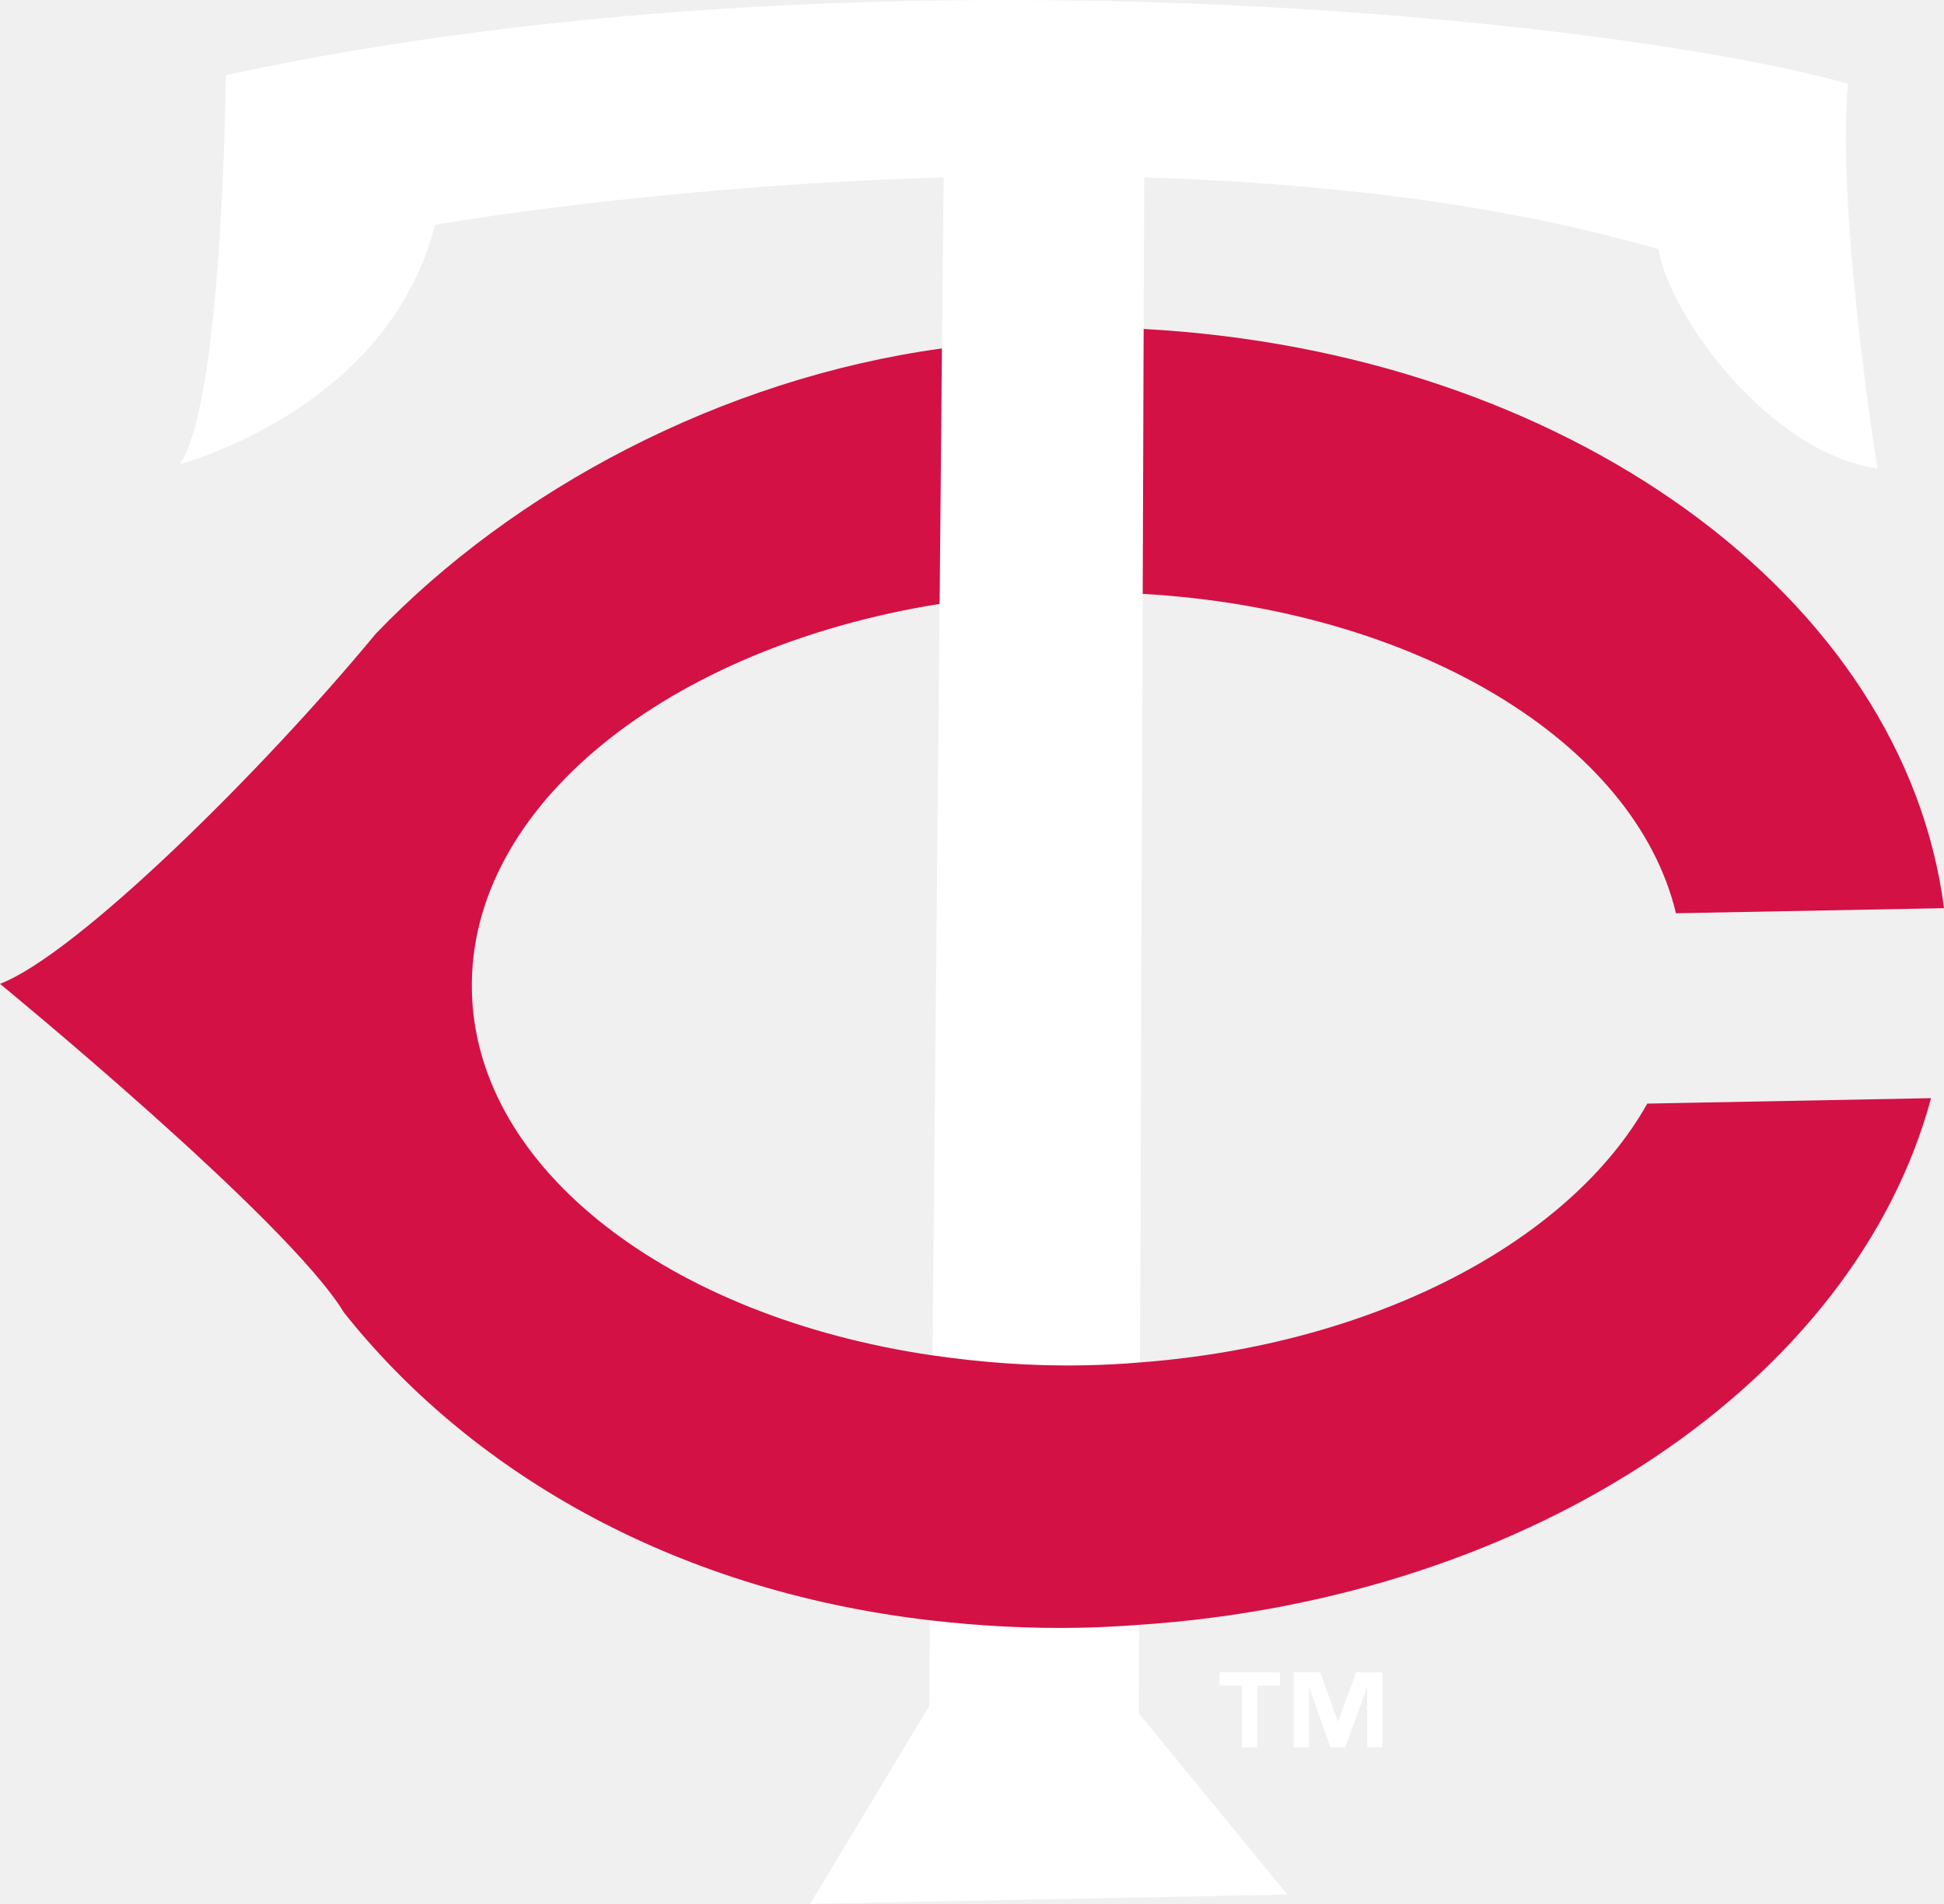
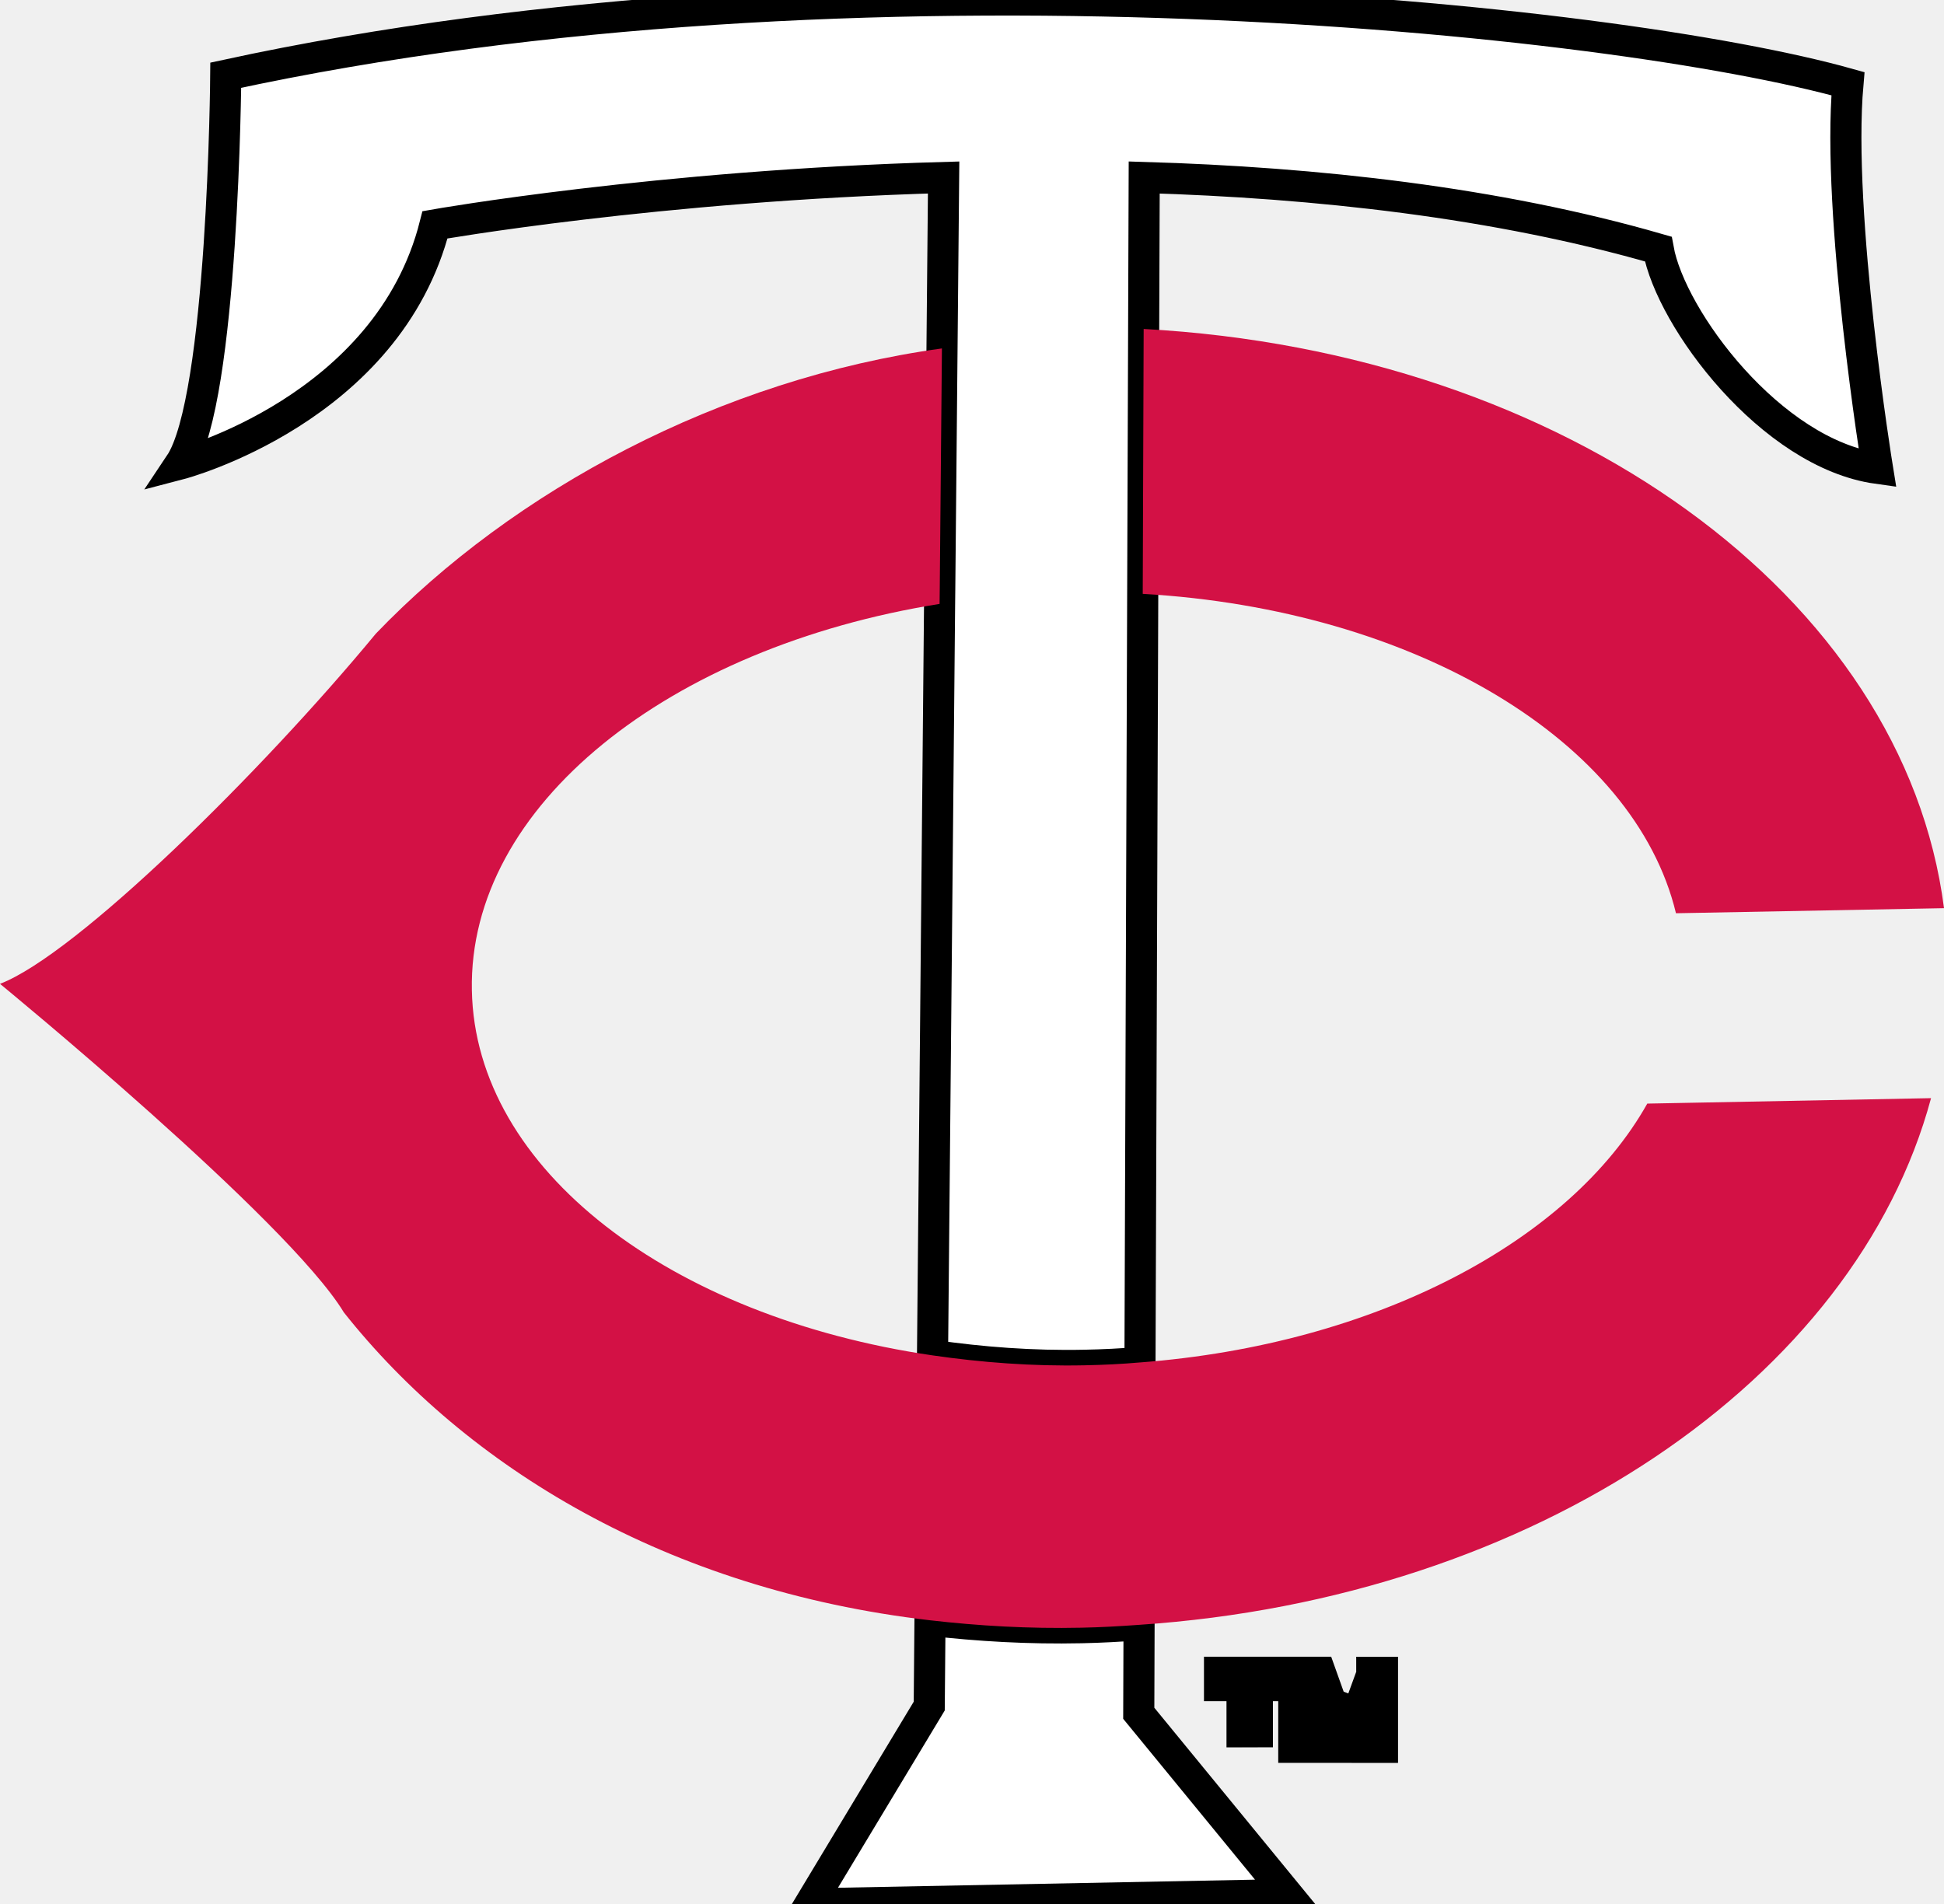
<svg xmlns="http://www.w3.org/2000/svg" viewBox="0 0 156.263 153.065">
-   <path d="M74.958 108.967c3.923.567 8.01.886 12.242.796 1.494-.03 2.967-.1 4.435-.23l.338-95.264c13.805.408 28.322 2 41.32 5.754 1.01 5.616 9.065 16.438 17.623 17.633 0 0-3.305-20.36-2.375-30.925C129.81 1.477 69.1-5.005 18.147 6.047c0 0-.19 26.046-3.68 31.263 0 0 16.743-4.37 20.5-19.236 0 0 17.874-3.157 40.883-3.804l-.31 33.006-.014 1.274-.568 60.417zM74.754 130.264l-.06 6.9-9.574 15.9 38.36-.746-11.944-14.576.024-7.11c-1.548.11-3.077.2-4.64.23-4.225.09-8.273-.15-12.166-.598zM108.392 136.15l-.836 2.24h-.025l-1.408-3.944h-2.126v6.034h1.226v-4.79h.024l1.698 4.79h1.18l.268-.717 1.484-4.072h.02v4.79h1.23v-6.034h-2.112M101.07 140.48v-4.96h1.816v-1.074h-4.858v1.075h1.81v4.96" fill="#FFF" />
+   <path d="M74.958 108.967c3.923.567 8.01.886 12.242.796 1.494-.03 2.967-.1 4.435-.23l.338-95.264c13.805.408 28.322 2 41.32 5.754 1.01 5.616 9.065 16.438 17.623 17.633 0 0-3.305-20.36-2.375-30.925C129.81 1.477 69.1-5.005 18.147 6.047c0 0-.19 26.046-3.68 31.263 0 0 16.743-4.37 20.5-19.236 0 0 17.874-3.157 40.883-3.804l-.31 33.006-.014 1.274-.568 60.417zM74.754 130.264l-.06 6.9-9.574 15.9 38.36-.746-11.944-14.576.024-7.11c-1.548.11-3.077.2-4.64.23-4.225.09-8.273-.15-12.166-.598zM108.392 136.15l-.836 2.24h-.025l-1.408-3.944h-2.126v6.034h1.226v-4.79h.024l1.698 4.79h1.18l.268-.717 1.484-4.072h.02v4.79h1.23v-6.034h-2.112M101.07 140.48v-4.96h1.816v-1.074h-4.858v1.075h1.81v4.96" fill="#FFF" stroke="black" stroke-width="2.5px" />
  <path d="M91.93 26.448l-.075 21.296c21.914 1.255 39.542 11.86 42.863 25.678l21.546-.408c-3.226-25.11-30.433-44.734-64.335-46.566z" fill="#D31145" />
  <path d="M91.635 109.535c-1.468.13-2.94.2-4.435.23-4.232.09-8.32-.23-12.242-.797-21.018-3.077-36.76-14.905-37.028-29.352-.29-14.845 15.825-27.58 37.596-31.065l.014-1.273.174-19.265c-17.777 2.44-34.46 11.42-45.502 22.93C21.004 62.092 6.15 76.738 0 79.098c0 0 23.124 18.957 27.64 26.415 9.857 12.426 25.967 22.293 47.114 24.752 3.893.448 7.94.687 12.166.597 1.563-.03 3.092-.12 4.64-.23 31.806-2.13 57.574-19.723 63.662-42.344l-22.81.438c-6.207 11.06-21.86 19.375-40.777 20.81z" fill="#D31145" />
</svg>
